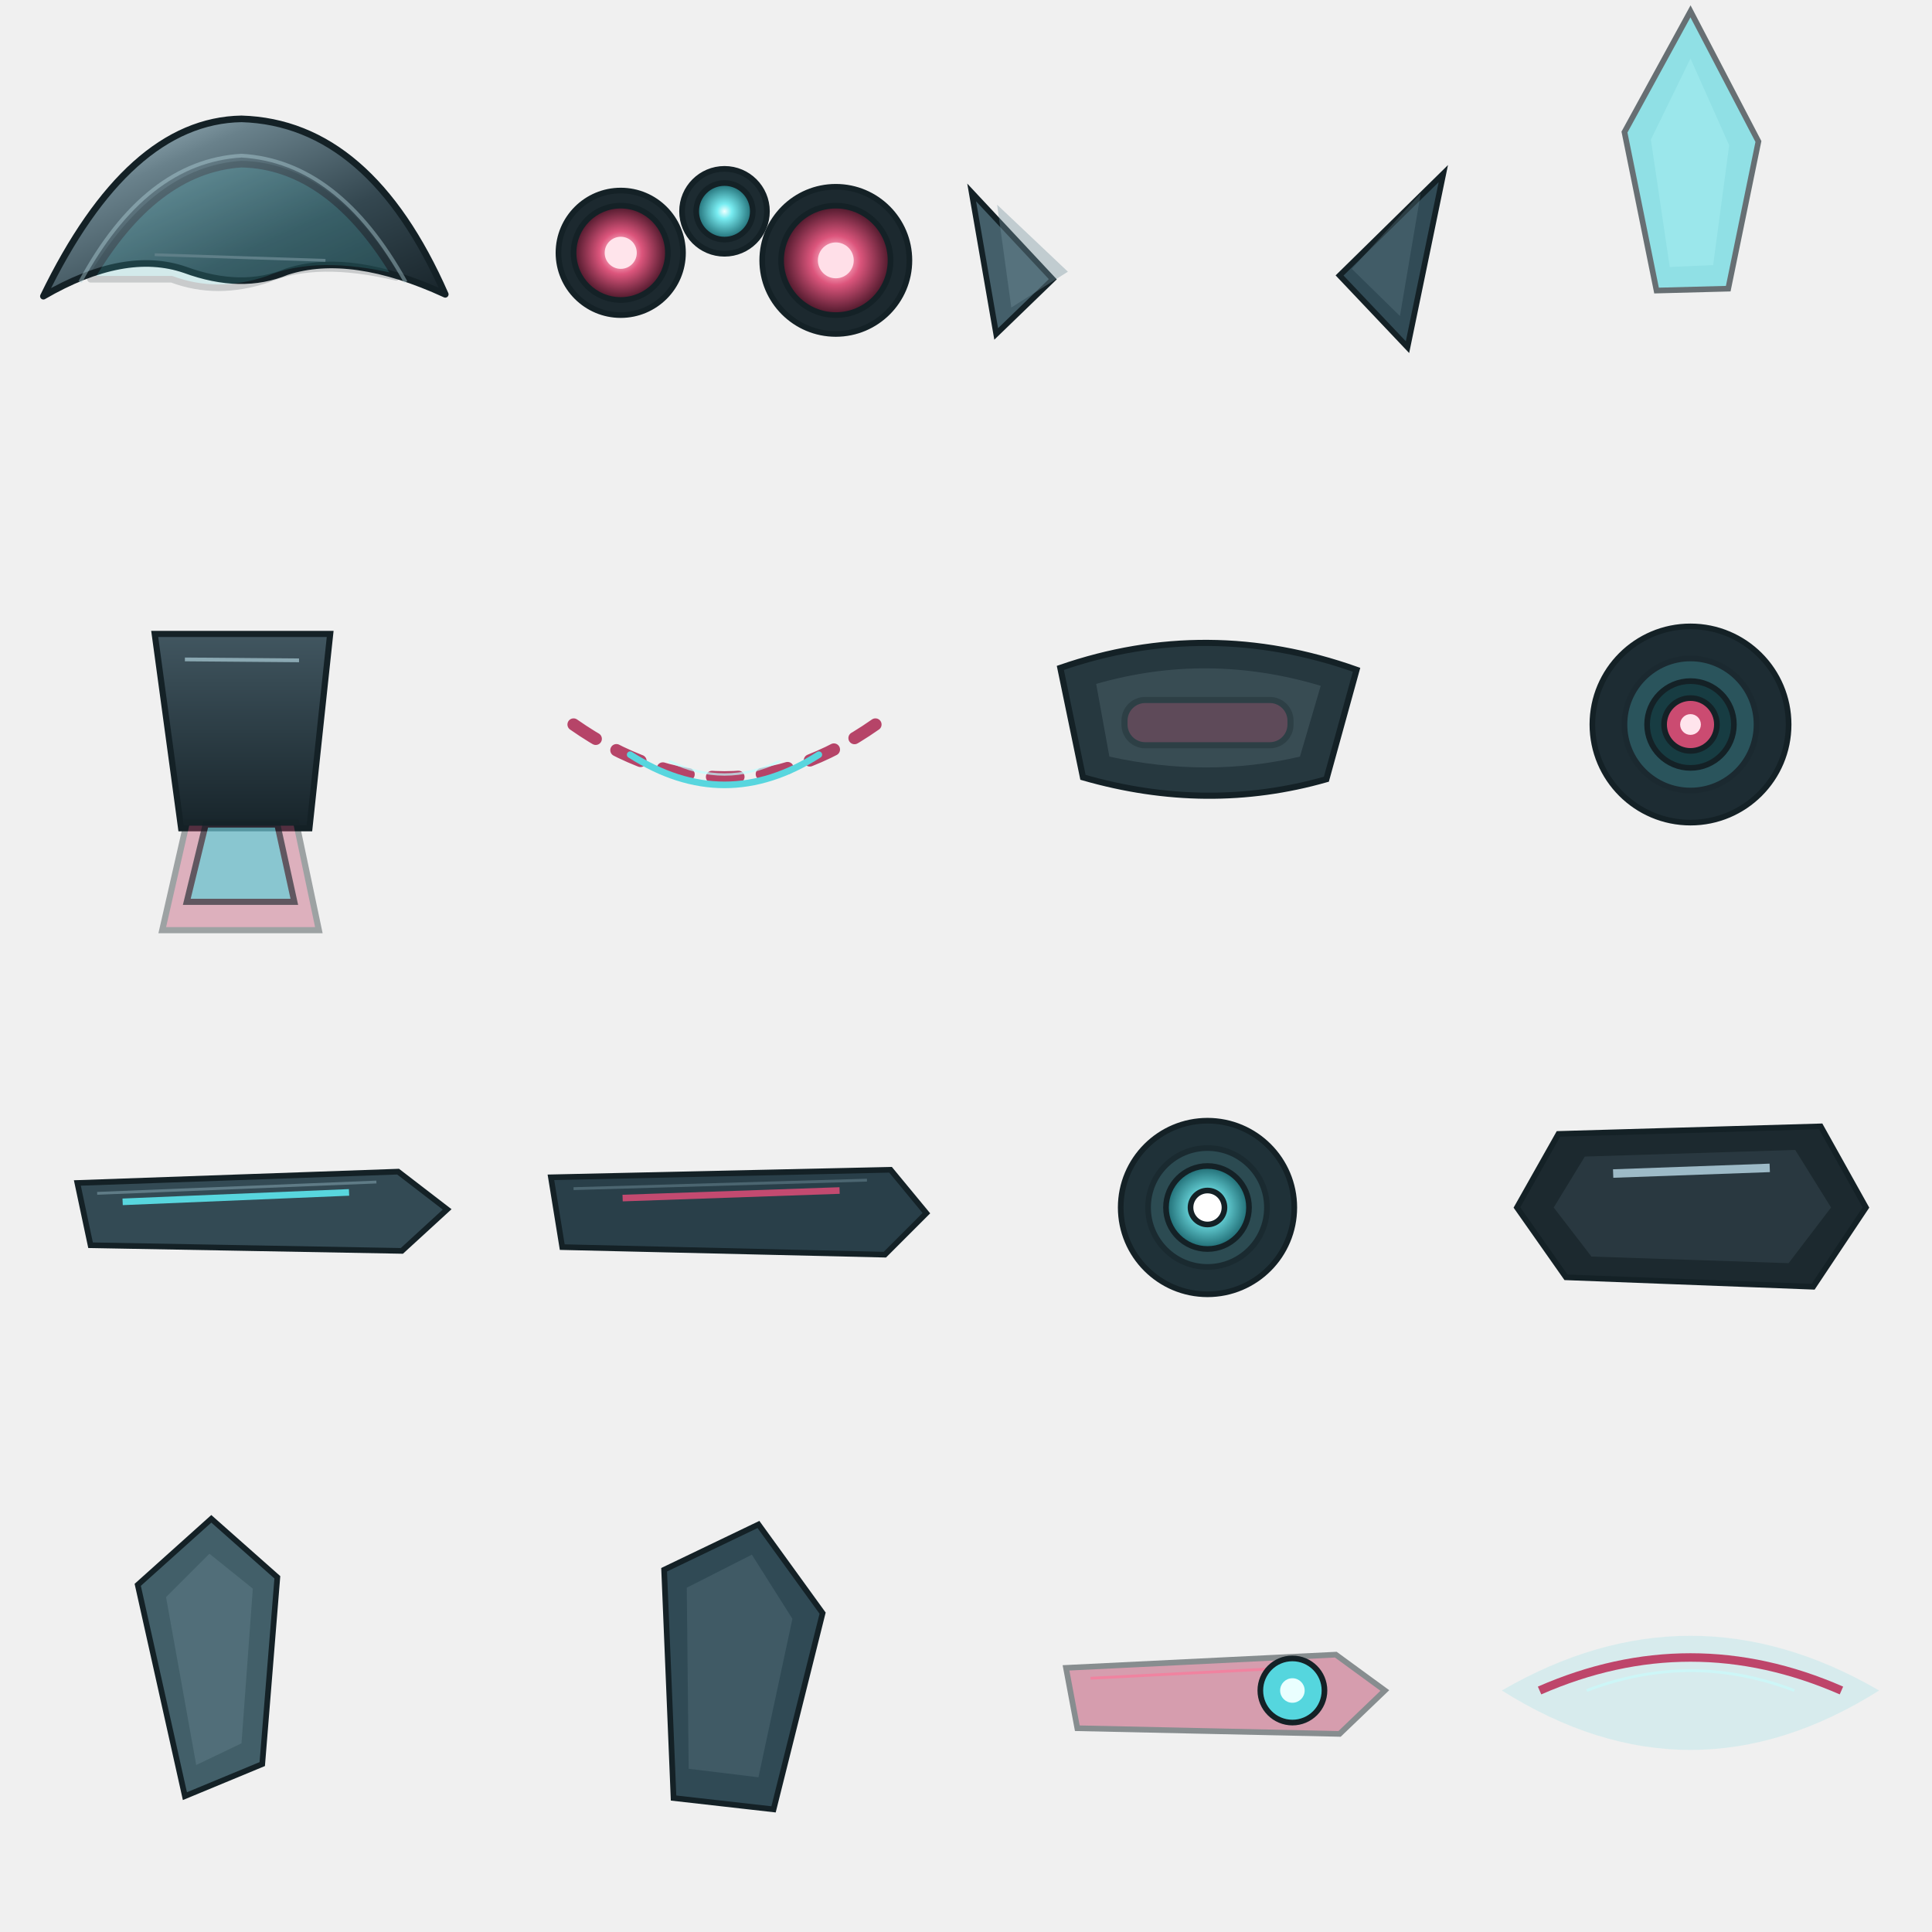
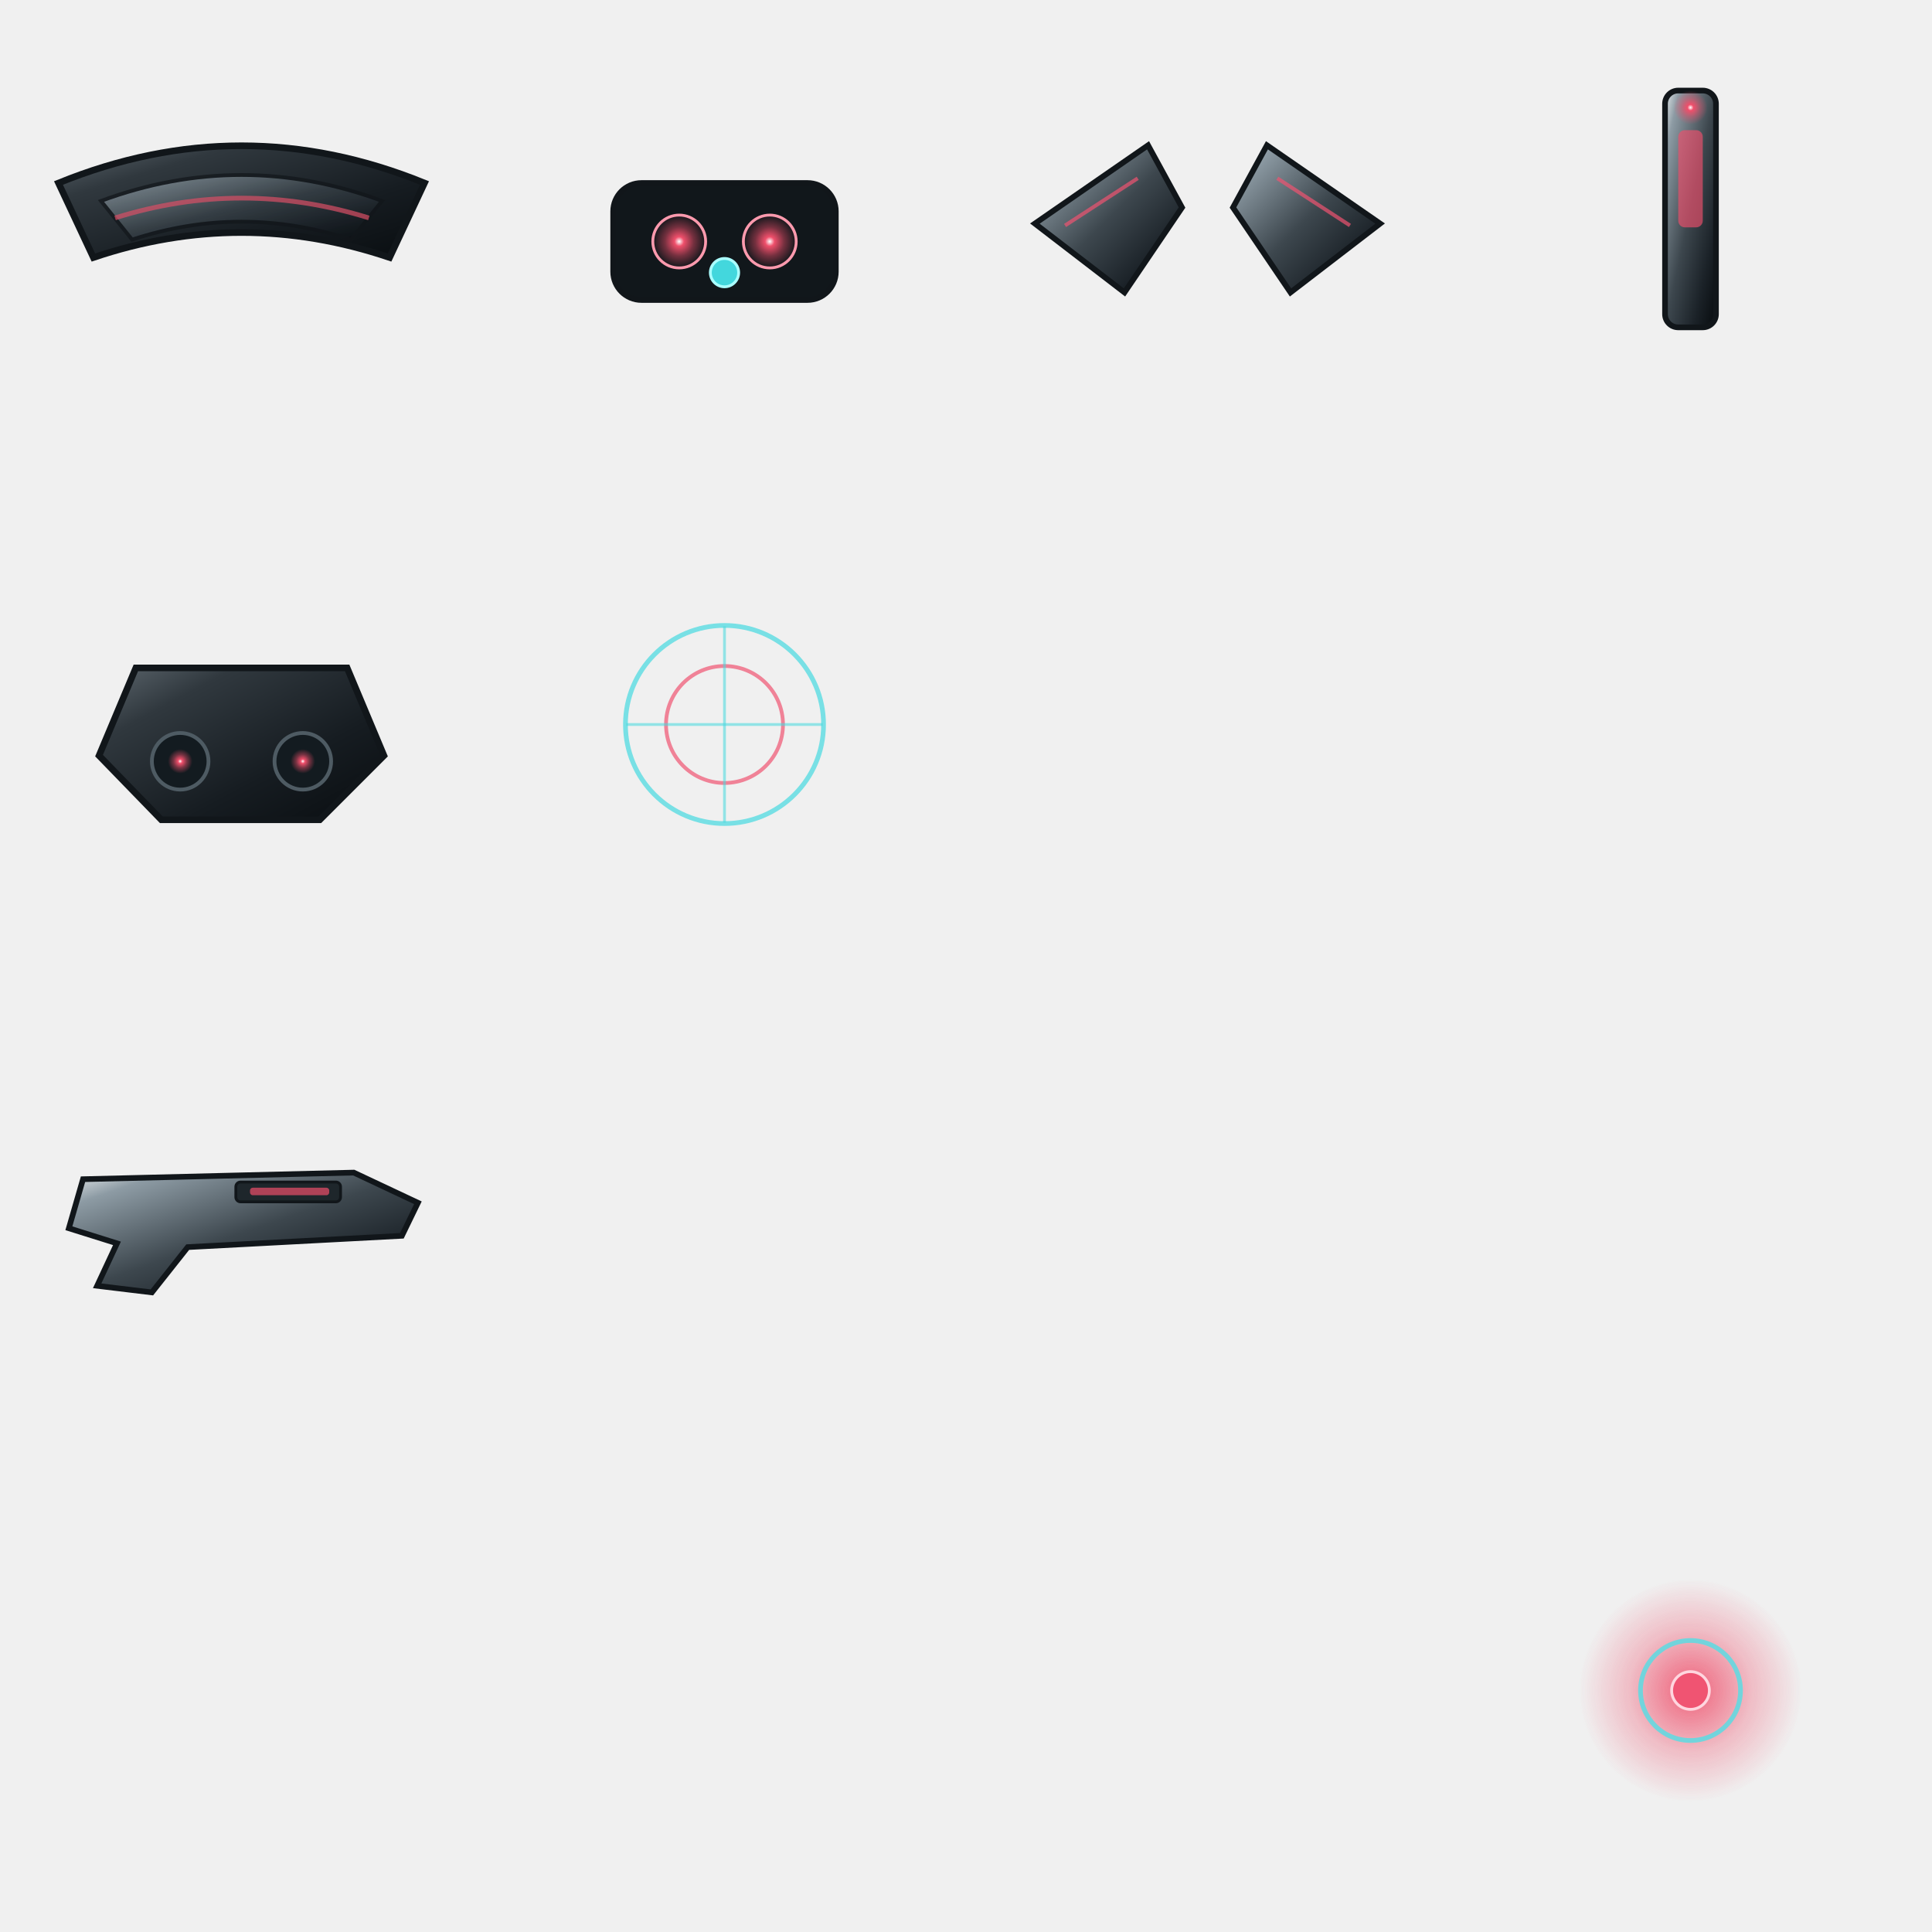
<svg xmlns="http://www.w3.org/2000/svg" width="2048" height="2048" viewBox="0 0 2048 2048">
  <defs>
-     <linearGradient id="d" x1="0" y1="0" x2="1" y2="1">
-       <stop stop-color="#b9d1da" />
-       <stop offset=".28" stop-color="#69818b" />
-       <stop offset=".63" stop-color="#344750" />
-       <stop offset="1" stop-color="#18242a" />
+     <linearGradient id="metal" x1="0" y1="0" x2="1" y2="1">
+       <stop stop-color="#e8ecee" />
+       <stop offset=".14" stop-color="#8d9ba4" />
+       <stop offset=".5" stop-color="#3d474e" />
+       <stop offset=".78" stop-color="#1b2228" />
+       <stop offset="1" stop-color="#070b0e" />
    </linearGradient>
-     <linearGradient id="dark" x1="0" y1="0" x2="0" y2="1">
-       <stop stop-color="#415660" />
-       <stop offset="1" stop-color="#17242a" />
+     <linearGradient id="armor" x1="0" y1="0" x2="1" y2="1">
+       <stop stop-color="#5d676e" />
+       <stop offset=".24" stop-color="#30383e" />
+       <stop offset=".65" stop-color="#161c21" />
+       <stop offset="1" stop-color="#090d10" />
    </linearGradient>
-     <radialGradient id="e">
+     <linearGradient id="accent" x1="0" y1="0" x2="1" y2="1">
+       <stop stop-color="#ef4f6b" />
+       <stop offset=".42" stop-color="#7f2337" />
+       <stop offset="1" stop-color="#250d10" />
+     </linearGradient>
+     <radialGradient id="glow">
      <stop stop-color="#fff" />
-       <stop offset=".18" stop-color="#ffb8cc" />
-       <stop offset=".45" stop-color="#dc557c" />
-       <stop offset="1" stop-color="#4a1729" />
-     </radialGradient>
-     <radialGradient id="c">
-       <stop stop-color="#efffff" />
-       <stop offset=".26" stop-color="#79edf2" />
-       <stop offset="1" stop-color="#1d6870" />
+       <stop offset=".18" stop-color="#ef4f6b" />
+       <stop offset=".55" stop-color="#ef4f6b" stop-opacity=".45" />
+       <stop offset="1" stop-color="#ef4f6b" stop-opacity="0" />
    </radialGradient>
  </defs>
-   <g transform="translate(256 256)" stroke="#142126" stroke-width="7" stroke-linejoin="round">
-     <path d="M-210 58 Q-120-128 0-130 Q136-126 216 56 Q116 10 48 32 Q0 52-60 30 Q-124 8-210 58Z" fill="url(#d)" />
-     <path d="M-160 40 Q-92-76 0-82 Q94-80 164 38 Q80 18 28 40 Q-26 58-74 40Z" fill="#4bcbd2" opacity=".18" />
-     <path d="M-171 43 Q-102-85 0-91 Q103-85 174 43" fill="none" stroke="#b4d6de" stroke-width="4" opacity=".42" />
-     <path d="M-92 14 L89 20" stroke="#5f7f88" stroke-width="3" />
+   <g transform="translate(256 256)">
+     <path d="M-194-62 Q0-141 194-62 L157 17 Q0-36-157 17Z" fill="url(#armor)" stroke="#11161a" stroke-width="7" />
+     <path d="M-149-43 Q0-98 149-43 L116-2 Q0-40-116-2Z" fill="url(#metal)" stroke="#11161a" stroke-width="4" opacity=".7" />
+     <path d="M-134-25 Q0-67 135-25" fill="none" stroke="#d94e65" stroke-width="5" opacity=".7" />
  </g>
-   <g transform="translate(768 256)" stroke="#142126" stroke-width="6">
-     <circle cx="-110" cy="12" r="66" fill="#1c292f" />
-     <circle cx="-110" cy="12" r="50" fill="url(#e)" />
-     <circle cx="-110" cy="12" r="17" fill="#ffe4eb" stroke="none" />
-     <circle cx="0" cy="-32" r="45" fill="#1d2b31" />
-     <circle cx="0" cy="-32" r="30" fill="url(#c)" />
-     <circle cx="118" cy="20" r="78" fill="#1c292f" />
-     <circle cx="118" cy="20" r="58" fill="url(#e)" />
-     <circle cx="118" cy="20" r="19" fill="#ffdfe8" stroke="none" />
+   <g transform="translate(768 256)">
+     <rect x="-118" y="-62" width="236" height="124" rx="30" fill="#11171b" stroke="#11161a" stroke-width="6" />
+     <circle cx="-48" cy="0" r="28" fill="url(#glow)" stroke="#ff9aae" stroke-width="3" />
+     <circle cx="48" cy="0" r="28" fill="url(#glow)" stroke="#ff9aae" stroke-width="3" />
+     <circle cx="0" cy="33" r="15" fill="#43d7dd" stroke="#aaffff" stroke-width="3" />
  </g>
-   <g transform="translate(1280 256)" stroke="#142126" stroke-width="6">
-     <path d="M-164 40 L-250-52 L-224 98Z" fill="#445f6a" />
-     <path d="M-148 32 L-223-39 L-208 70Z" fill="#73909b" opacity=".38" stroke="none" />
-     <path d="M140 36 L250-72 L212 112Z" fill="#314b56" />
-     <path d="M153 29 L226-51 L204 79Z" fill="#6d8994" opacity=".28" stroke="none" />
+   <g transform="translate(1280 256)">
+     <path d="M-183-19 L-63-102 L-27-36 L-88 54Z" fill="url(#metal)" stroke="#11161a" stroke-width="6" />
+     <path d="M183-19 L63-102 L27-36 L88 54Z" fill="url(#metal)" stroke="#11161a" stroke-width="6" />
+     <path d="M-151-17 L-74-67" fill="none" stroke="#ef5270" stroke-width="4" opacity=".7" />
+     <path d="M151-17 L74-67" fill="none" stroke="#ef5270" stroke-width="4" opacity=".7" />
  </g>
-   <g transform="translate(1792 256)" stroke="#142126" stroke-width="6">
-     <path d="M-70-116 L0-244 L72-106 L40 50 L-36 52Z" fill="#55d6de" opacity=".62" />
-     <path d="M-42-108 L0-194 L41-102 L24 25 L-22 27Z" fill="#c4ffff" opacity=".22" stroke="none" />
+   <g transform="translate(1792 256)">
+     <rect x="-27" y="-160" width="54" height="251" rx="14" fill="url(#metal)" stroke="#11161a" stroke-width="6" />
+     <rect x="-13" y="-118" width="26" height="103" rx="7" fill="#ef4f6b" opacity=".65" />
+     <circle cx="0" cy="-142" r="18" fill="url(#glow)" />
  </g>
-   <g transform="translate(256 768)" stroke="#142126" stroke-width="6.5">
-     <path d="M-92-96 L94-96 L72 110 L-64 110Z" fill="url(#dark)" />
-     <path d="M-58 104 L58 104 L82 218 L-84 218Z" fill="#bd466a" opacity=".38" />
-     <path d="M-38 106 L38 106 L56 188 L-58 188Z" fill="#55d4dc" opacity=".62" />
-     <path d="M-60-69 L61-68" stroke="#8aa8b2" stroke-width="4" />
+   <g transform="translate(256 768)">
+     <path d="M-112-60 L112-60 L151 33 L83 101 L-85 101 L-151 33Z" fill="url(#armor)" stroke="#11161a" stroke-width="7" />
+     <circle cx="-65" cy="39" r="30" fill="#131b20" stroke="#4e5b63" stroke-width="4" />
+     <circle cx="65" cy="39" r="30" fill="#131b20" stroke="#4e5b63" stroke-width="4" />
+     <circle cx="-65" cy="39" r="13" fill="url(#glow)" />
+     <circle cx="65" cy="39" r="13" fill="url(#glow)" />
  </g>
-   <g transform="translate(768 768)" stroke-linecap="round">
-     <path d="M-160 0 Q0 112 160 0" fill="none" stroke="#b64468" stroke-width="13" stroke-dasharray="28 25" />
-     <path d="M-100 32 Q0 96 100 32" fill="none" stroke="#58d6de" stroke-width="7" />
-     <path d="M-58 39 Q0 67 58 39" fill="none" stroke="#c0ffff" stroke-width="2.5" opacity=".7" />
+   <g transform="translate(768 768)">
+     <circle cx="0" cy="0" r="105" fill="none" stroke="#45d9df" stroke-width="5" opacity=".7" />
+     <circle cx="0" cy="0" r="62" fill="none" stroke="#ef5370" stroke-width="4" opacity=".7" />
+     <path d="M-104 0 L104 0" fill="none" stroke="#45d9df" stroke-width="3" opacity=".55" />
+     <path d="M0-104 L0 104" fill="none" stroke="#45d9df" stroke-width="3" opacity=".55" />
  </g>
-   <g transform="translate(1280 768)" stroke="#142126" stroke-width="6.5">
-     <path d="M-156-60 Q0-114 158-58 L126 58 Q0 94-132 56Z" fill="#26383f" />
-     <path d="M-118-43 Q0-77 120-41 L98 34 Q0 57-104 34Z" fill="#718891" opacity=".25" stroke="none" />
-     <rect x="-88" y="-26" width="176" height="48" rx="22" fill="#ba4569" opacity=".30" />
-   </g>
-   <g transform="translate(1792 768)" stroke="#142126" stroke-width="6">
-     <circle r="104" fill="#1d2c33" />
-     <circle r="70" fill="#55d5dd" opacity=".24" />
-     <circle r="46" fill="#173c42" />
-     <circle r="28" fill="#cb4b71" />
-     <circle r="11" fill="#ffe4ec" stroke="none" />
-   </g>
-   <g transform="translate(256 1280)" stroke="#142126" stroke-width="6">
-     <path d="M-174-26 L166-38 L218 2 L170 46 L-160 40Z" fill="#334a54" />
-     <path d="M-153-15 L143-27" stroke="#83a4af" stroke-width="3" opacity=".55" />
-     <path d="M-126-6 L114-16" stroke="#58d6de" stroke-width="7" />
-   </g>
-   <g transform="translate(768 1280)" stroke="#142126" stroke-width="6">
-     <path d="M-184-32 L176-40 L214 6 L170 50 L-172 42Z" fill="#293f49" />
-     <path d="M-160-20 L151-29" stroke="#6e8c97" stroke-width="3" opacity=".5" />
-     <path d="M-108-10 L122-18" stroke="#c34a70" stroke-width="7" />
-   </g>
-   <g transform="translate(1280 1280)" stroke="#142126" stroke-width="6">
-     <circle r="92" fill="#1f3138" />
-     <circle r="63" fill="#3b6b72" opacity=".45" />
-     <circle r="44" fill="url(#c)" />
-     <circle r="18" fill="#fff" />
-   </g>
-   <g transform="translate(1792 1280)" stroke="#142126" stroke-width="6">
-     <path d="M-140-78 L138-86 L186 0 L130 84 L-132 74 L-184 0Z" fill="#1c292f" />
-     <path d="M-112-54 L111-61 L149 0 L104 59 L-105 52 L-145 0Z" fill="#41545d" opacity=".36" stroke="none" />
-     <path d="M-82-36 L84-42" stroke="#9dbac7" stroke-width="9" />
-   </g>
-   <g transform="translate(256 1792)" stroke="#142126" stroke-width="6">
-     <path d="M-110-112 L-32-182 L38-120 L22 78 L-60 112Z" fill="#425f69" />
-     <path d="M-80-99 L-34-145 L12-108 L0 56 L-48 79Z" fill="#7895a0" opacity=".28" stroke="none" />
-   </g>
-   <g transform="translate(768 1792)" stroke="#142126" stroke-width="6">
-     <path d="M-64-128 L36-176 L104-82 L52 126 L-54 114Z" fill="#304a55" />
-     <path d="M-40-109 L29-144 L72-76 L36 92 L-38 83Z" fill="#6b8792" opacity=".26" stroke="none" />
-   </g>
-   <g transform="translate(1280 1792)" stroke="#142126" stroke-width="6">
-     <path d="M-150-24 L136-38 L188 0 L140 46 L-138 40Z" fill="#b94267" opacity=".48" />
-     <path d="M-124-13 L108-25" stroke="#f083a0" stroke-width="3" />
-     <circle cx="90" cy="0" r="34" fill="#55d6de" />
-     <circle cx="90" cy="0" r="13" fill="#eaffff" stroke="none" />
+   <g transform="translate(256 1280)">
+     <path d="M-168-30 L119-37 L187-5 L170 30 L-57 42 L-95 90 L-153 83 L-132 38 L-183 22Z" fill="url(#metal)" stroke="#11161a" stroke-width="6" />
+     <rect x="-6" y="-27" width="111" height="21" rx="5" fill="#1e262b" stroke="#11161a" stroke-width="3" />
+     <rect x="9" y="-21" width="84" height="8" rx="3" fill="#ed4e69" opacity=".7" />
  </g>
  <g transform="translate(1792 1792)">
-     <path d="M-200 0 Q0-116 200 0 Q0 126-200 0Z" fill="#54d5dd" opacity=".16" />
-     <path d="M-160 0 Q0-70 160 0" fill="none" stroke="#be456a" stroke-width="9" />
-     <path d="M-110 0 Q0-42 110 0" fill="none" stroke="#c5ffff" stroke-width="3" opacity=".55" />
+     <circle cx="0" cy="0" r="118" fill="url(#glow)" opacity=".7" />
+     <circle cx="0" cy="0" r="53" fill="none" stroke="#48e2e8" stroke-width="5" opacity=".75" />
+     <circle cx="0" cy="0" r="20" fill="#f05472" stroke="#ffd6df" stroke-width="3" />
  </g>
</svg>
